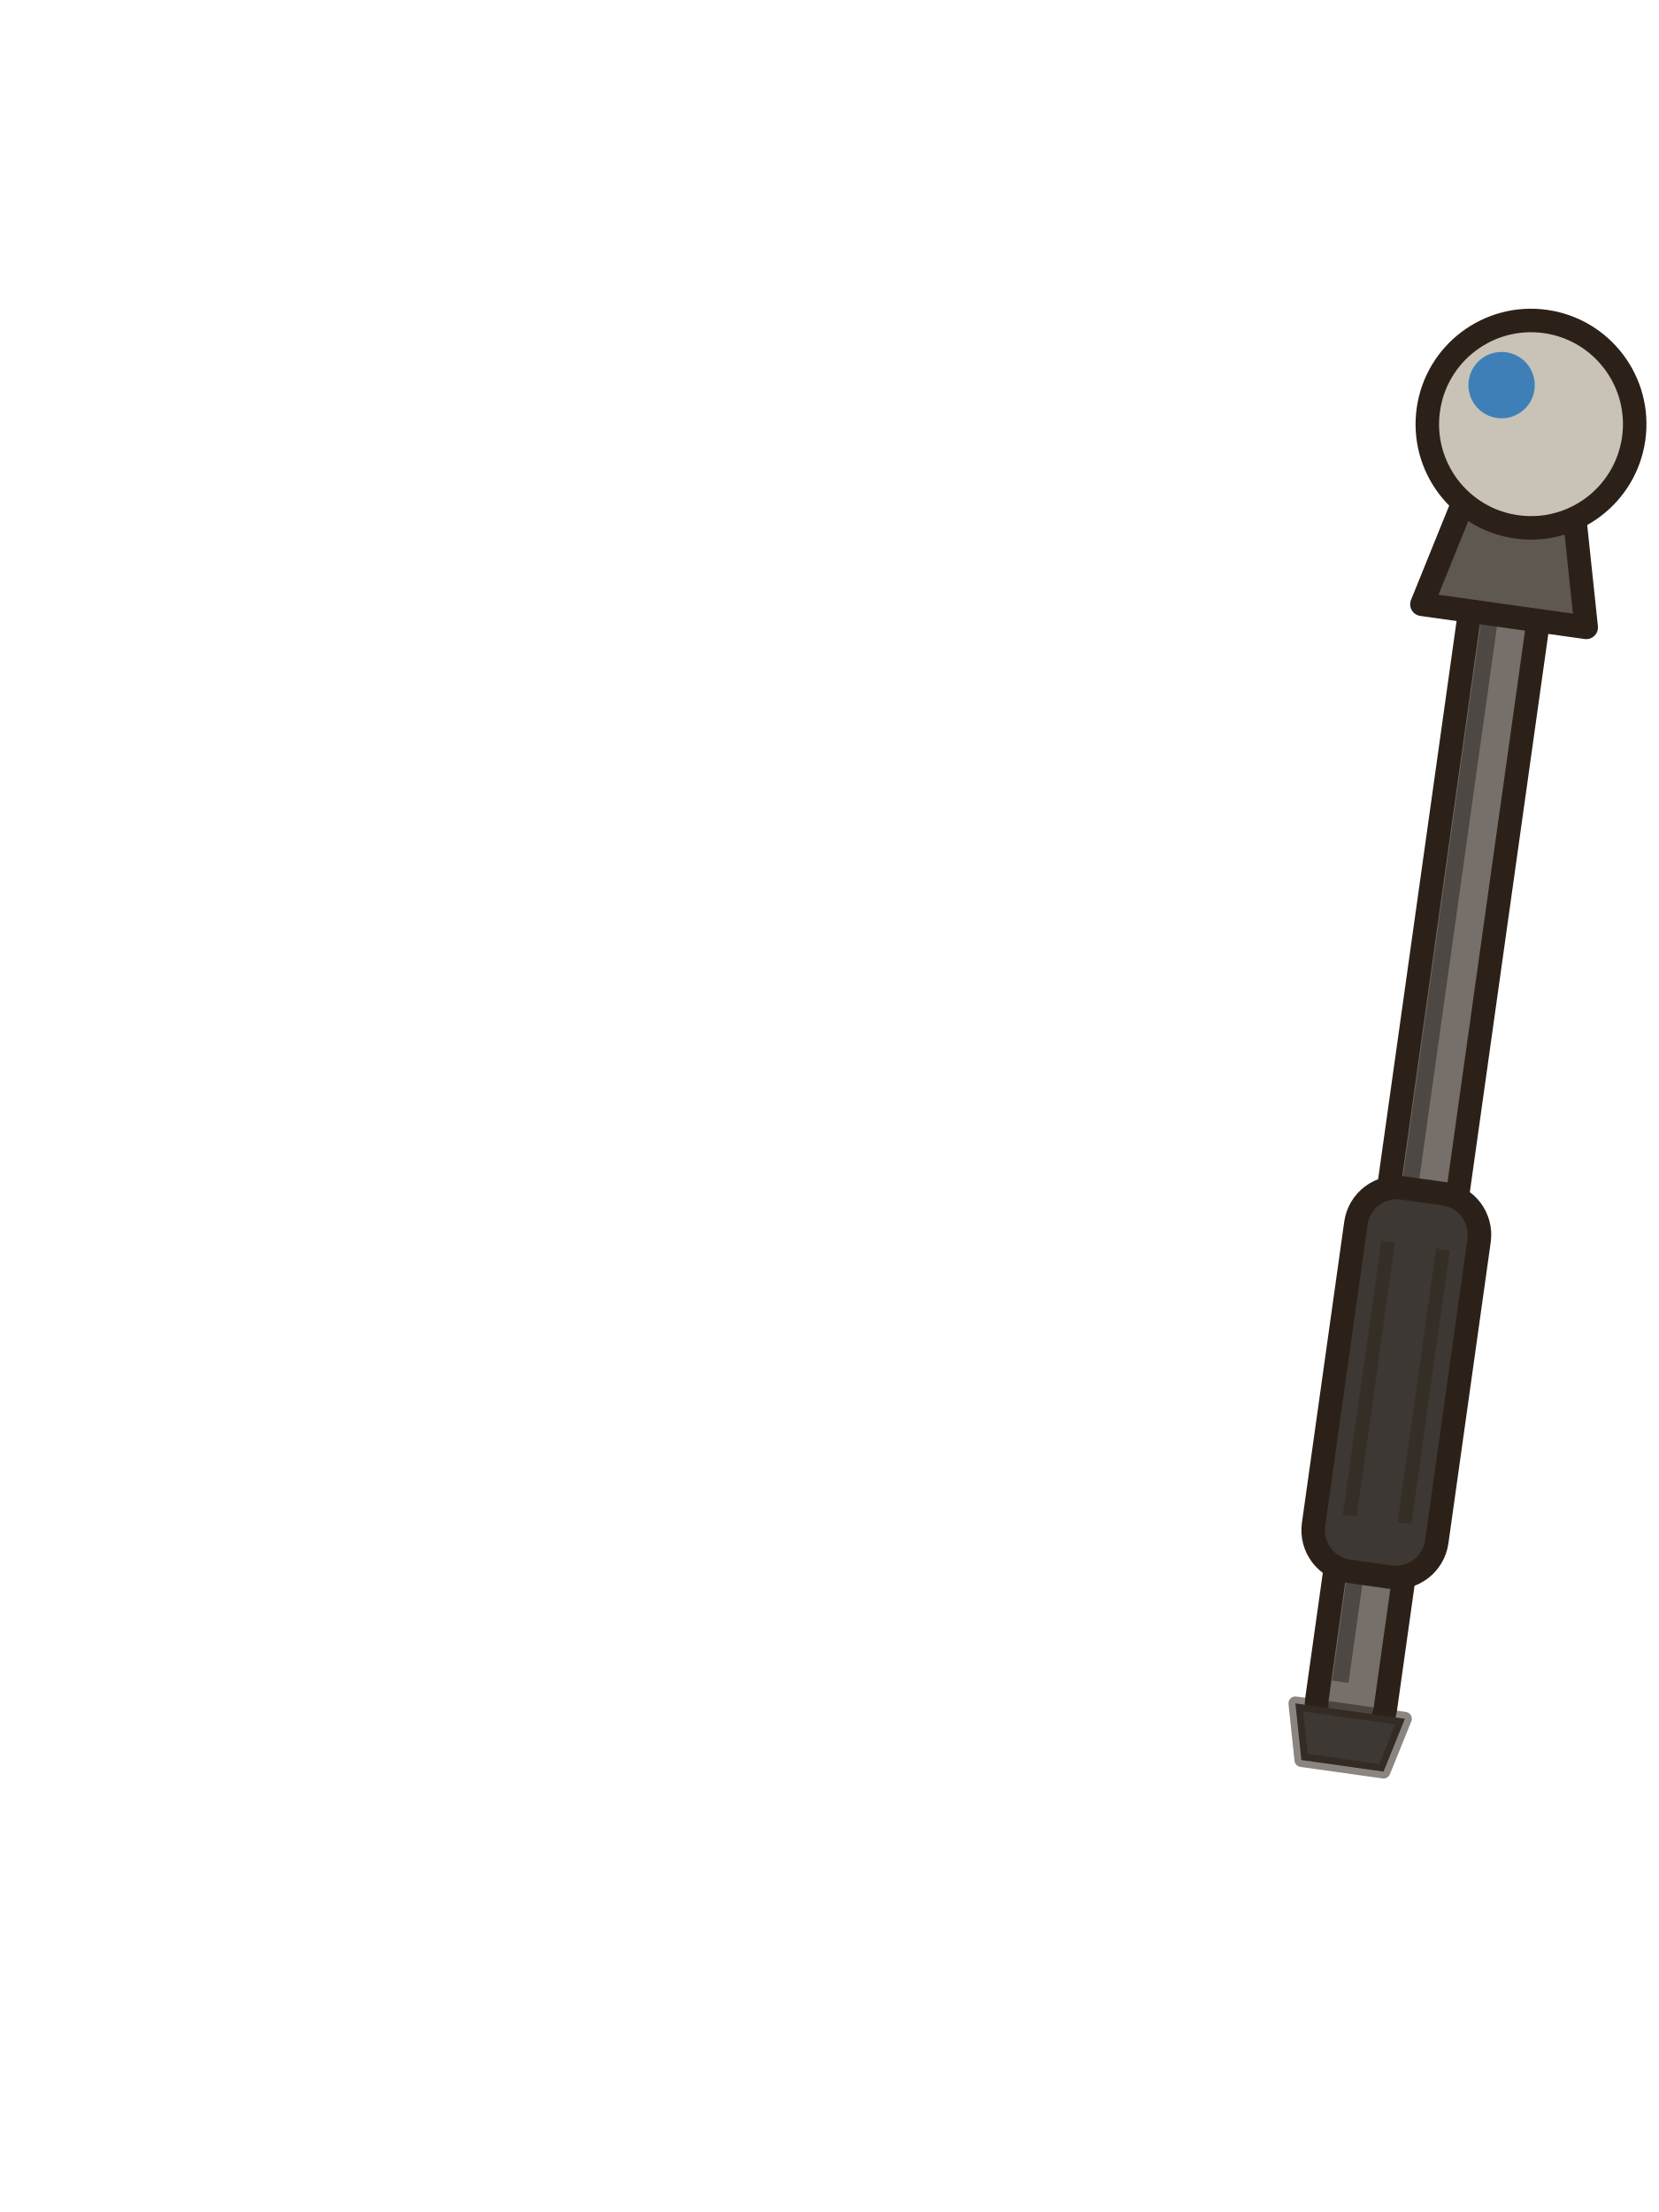
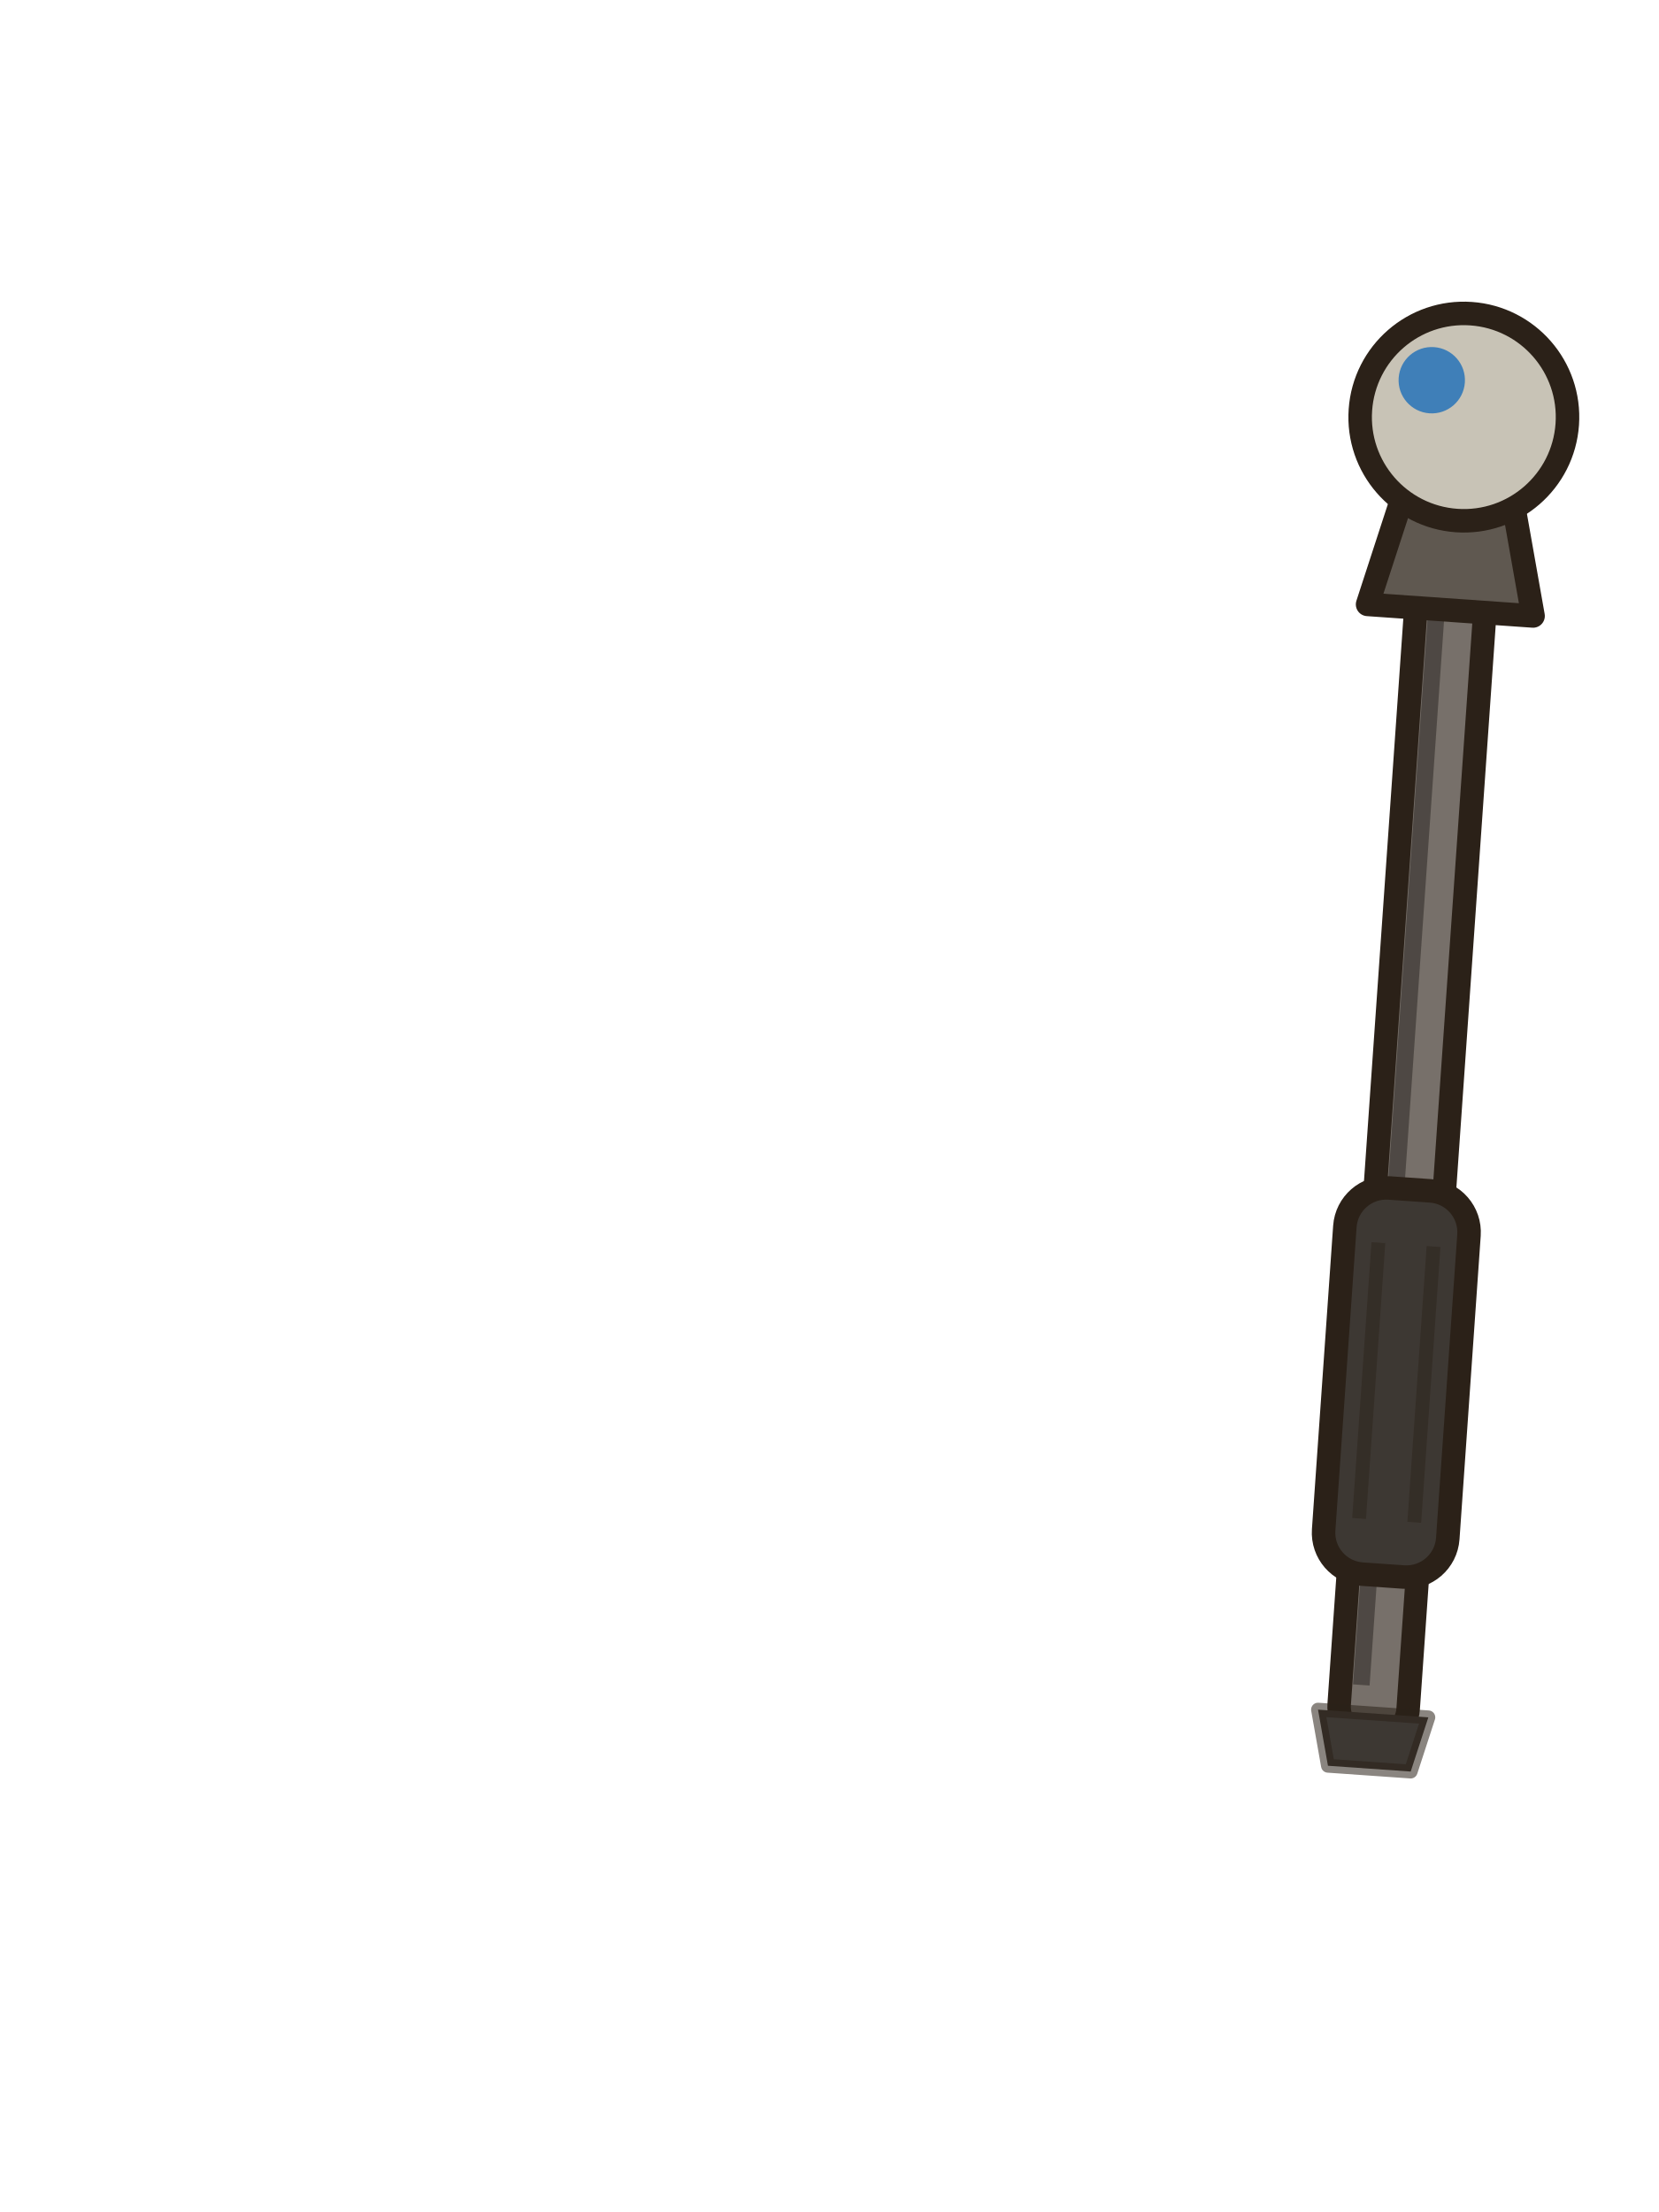
<svg xmlns="http://www.w3.org/2000/svg" width="120" height="160" viewBox="0 0 120 160">
-   <g transform="rotate(8 101 100)">
+   <g transform="rotate(4 101 100)">
    <rect x="98.5" y="38" width="5" height="88" rx="2.5" fill="#77706a" stroke="#2b2118" stroke-width="1.7" stroke-linejoin="round" stroke-linecap="round" />
    <path d="M100,42 v80" stroke="#3d3833" stroke-width="1.2" opacity=".7" />
    <path d="M97,124 h8 l-1,4 h-6z" fill="#3d3833" stroke="#2b2118" stroke-width="1" stroke-opacity=".55" stroke-linejoin="round" stroke-linecap="round" />
    <rect x="96.5" y="86" width="9" height="28" rx="3" fill="#3d3833" stroke="#2b2118" stroke-width="1.7" stroke-linejoin="round" stroke-linecap="round" />
    <path d="M99,90 v20 M103,90 v20" stroke="#2b2118" stroke-width="1" opacity=".45" />
    <path d="M95,44 h12 l-2,-8 h-8z" fill="#5f5850" stroke="#2b2118" stroke-width="1.7" stroke-linejoin="round" stroke-linecap="round" />
    <circle cx="101" cy="30" r="7.5" fill="#c8c3b6" stroke="#2b2118" stroke-width="1.7" stroke-linejoin="round" stroke-linecap="round" />
    <circle cx="98.5" cy="27.5" r="2.4" fill="#3f7fb8" />
  </g>
</svg>
